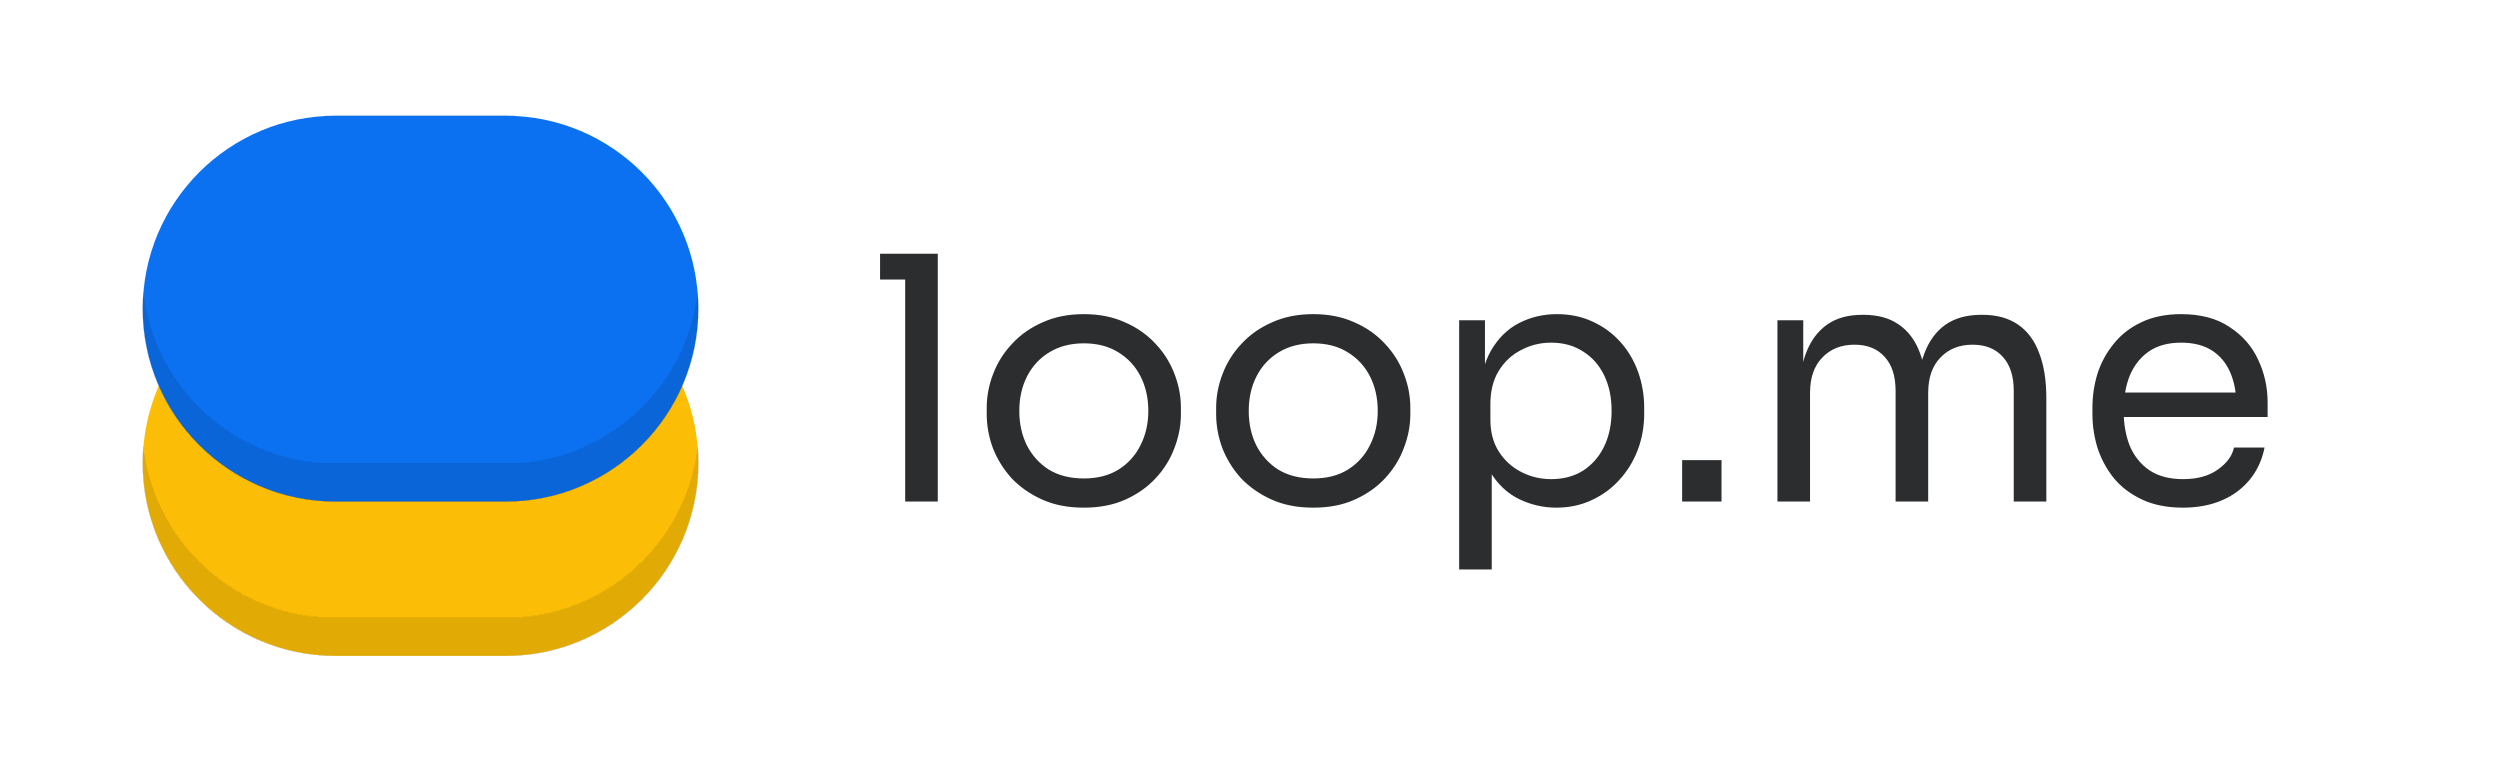
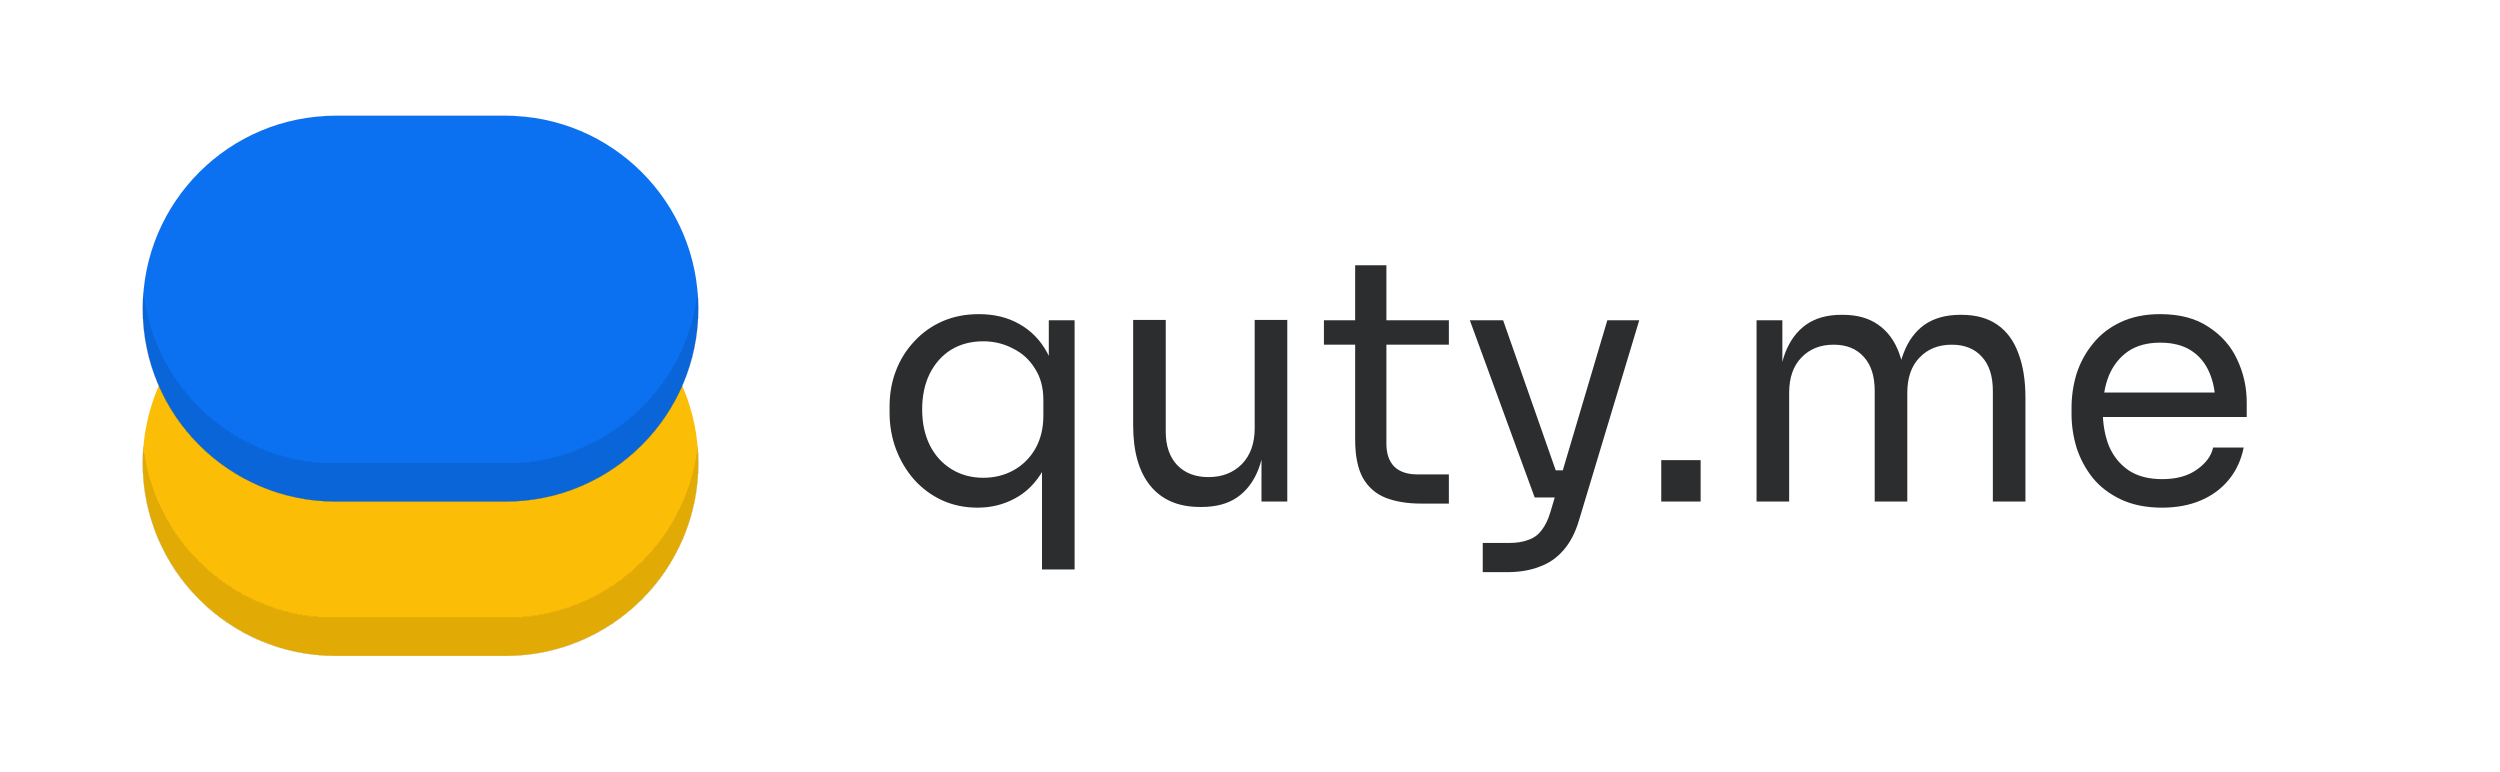
<svg xmlns="http://www.w3.org/2000/svg" width="648" height="200" viewBox="0 0 648 200" fill="none">
-   <path d="M234.624 130V65.76H243.072V130H234.624ZM228.112 72.448V65.76H243.072V72.448H228.112ZM280.924 131.584C276.817 131.584 273.209 130.88 270.1 129.472C266.99 128.064 264.35 126.216 262.18 123.928C260.068 121.581 258.454 118.971 257.34 116.096C256.284 113.221 255.756 110.288 255.756 107.296V105.712C255.756 102.72 256.313 99.787 257.428 96.912C258.542 93.979 260.185 91.368 262.356 89.08C264.526 86.733 267.166 84.885 270.276 83.536C273.385 82.128 276.934 81.424 280.924 81.424C284.913 81.424 288.462 82.128 291.572 83.536C294.681 84.885 297.321 86.733 299.492 89.08C301.662 91.368 303.305 93.979 304.42 96.912C305.534 99.787 306.092 102.72 306.092 105.712V107.296C306.092 110.288 305.534 113.221 304.42 116.096C303.364 118.971 301.75 121.581 299.58 123.928C297.468 126.216 294.857 128.064 291.748 129.472C288.638 130.88 285.03 131.584 280.924 131.584ZM280.924 124.016C284.444 124.016 287.436 123.253 289.9 121.728C292.422 120.144 294.329 118.032 295.62 115.392C296.969 112.752 297.644 109.789 297.644 106.504C297.644 103.16 296.969 100.168 295.62 97.528C294.27 94.888 292.334 92.805 289.812 91.28C287.348 89.755 284.385 88.992 280.924 88.992C277.521 88.992 274.558 89.755 272.036 91.28C269.513 92.805 267.577 94.888 266.228 97.528C264.878 100.168 264.204 103.16 264.204 106.504C264.204 109.789 264.849 112.752 266.14 115.392C267.489 118.032 269.396 120.144 271.86 121.728C274.382 123.253 277.404 124.016 280.924 124.016ZM340.392 131.584C336.286 131.584 332.678 130.88 329.568 129.472C326.459 128.064 323.819 126.216 321.648 123.928C319.536 121.581 317.923 118.971 316.808 116.096C315.752 113.221 315.224 110.288 315.224 107.296V105.712C315.224 102.72 315.782 99.787 316.896 96.912C318.011 93.979 319.654 91.368 321.824 89.08C323.995 86.733 326.635 84.885 329.744 83.536C332.854 82.128 336.403 81.424 340.392 81.424C344.382 81.424 347.931 82.128 351.04 83.536C354.15 84.885 356.79 86.733 358.96 89.08C361.131 91.368 362.774 93.979 363.888 96.912C365.003 99.787 365.56 102.72 365.56 105.712V107.296C365.56 110.288 365.003 113.221 363.888 116.096C362.832 118.971 361.219 121.581 359.048 123.928C356.936 126.216 354.326 128.064 351.216 129.472C348.107 130.88 344.499 131.584 340.392 131.584ZM340.392 124.016C343.912 124.016 346.904 123.253 349.368 121.728C351.891 120.144 353.798 118.032 355.088 115.392C356.438 112.752 357.112 109.789 357.112 106.504C357.112 103.16 356.438 100.168 355.088 97.528C353.739 94.888 351.803 92.805 349.28 91.28C346.816 89.755 343.854 88.992 340.392 88.992C336.99 88.992 334.027 89.755 331.504 91.28C328.982 92.805 327.046 94.888 325.696 97.528C324.347 100.168 323.672 103.16 323.672 106.504C323.672 109.789 324.318 112.752 325.608 115.392C326.958 118.032 328.864 120.144 331.328 121.728C333.851 123.253 336.872 124.016 340.392 124.016ZM378.213 147.6V83.008H384.901V103.336L383.317 103.16C383.611 98.115 384.667 94.008 386.485 90.84C388.363 87.613 390.797 85.237 393.789 83.712C396.781 82.187 400.037 81.424 403.557 81.424C406.96 81.424 410.04 82.069 412.797 83.36C415.613 84.651 418.019 86.411 420.013 88.64C422.008 90.869 423.533 93.451 424.589 96.384C425.645 99.317 426.173 102.427 426.173 105.712V107.296C426.173 110.581 425.616 113.691 424.501 116.624C423.387 119.557 421.803 122.139 419.749 124.368C417.755 126.597 415.349 128.357 412.533 129.648C409.776 130.939 406.725 131.584 403.381 131.584C400.037 131.584 396.84 130.851 393.789 129.384C390.739 127.917 388.216 125.541 386.221 122.256C384.227 118.971 383.083 114.659 382.789 109.32L386.661 116.36V147.6H378.213ZM402.061 124.192C405.229 124.192 407.987 123.459 410.333 121.992C412.68 120.467 414.499 118.384 415.789 115.744C417.08 113.045 417.725 109.965 417.725 106.504C417.725 102.984 417.08 99.904 415.789 97.264C414.499 94.624 412.68 92.571 410.333 91.104C407.987 89.579 405.229 88.816 402.061 88.816C399.245 88.816 396.635 89.461 394.229 90.752C391.824 91.984 389.888 93.803 388.421 96.208C387.013 98.555 386.309 101.4 386.309 104.744V108.792C386.309 112.019 387.043 114.776 388.509 117.064C389.976 119.352 391.912 121.112 394.317 122.344C396.723 123.576 399.304 124.192 402.061 124.192ZM436.01 130V119.264H446.218V130H436.01ZM460.713 130V83.008H467.401V103.16H466.345C466.345 98.584 466.932 94.712 468.105 91.544C469.337 88.317 471.156 85.853 473.561 84.152C475.967 82.451 479.017 81.6 482.713 81.6H483.065C486.761 81.6 489.812 82.451 492.217 84.152C494.681 85.853 496.5 88.317 497.673 91.544C498.847 94.712 499.433 98.584 499.433 103.16H496.969C496.969 98.584 497.585 94.712 498.817 91.544C500.049 88.317 501.868 85.853 504.273 84.152C506.737 82.451 509.817 81.6 513.513 81.6H513.865C517.561 81.6 520.641 82.451 523.105 84.152C525.569 85.853 527.388 88.317 528.561 91.544C529.793 94.712 530.409 98.584 530.409 103.16V130H521.961V101.312C521.961 97.499 521.023 94.565 519.145 92.512C517.268 90.4 514.657 89.344 511.313 89.344C507.852 89.344 505.065 90.459 502.953 92.688C500.841 94.859 499.785 97.909 499.785 101.84V130H491.337V101.312C491.337 97.499 490.399 94.565 488.521 92.512C486.644 90.4 484.033 89.344 480.689 89.344C477.228 89.344 474.441 90.459 472.329 92.688C470.217 94.859 469.161 97.909 469.161 101.84V130H460.713ZM565.853 131.584C561.747 131.584 558.197 130.88 555.205 129.472C552.213 128.064 549.779 126.216 547.901 123.928C546.024 121.581 544.616 118.971 543.677 116.096C542.797 113.221 542.357 110.288 542.357 107.296V105.712C542.357 102.661 542.797 99.699 543.677 96.824C544.616 93.949 546.024 91.368 547.901 89.08C549.779 86.733 552.155 84.885 555.029 83.536C557.963 82.128 561.395 81.424 565.325 81.424C570.429 81.424 574.624 82.539 577.909 84.768C581.253 86.939 583.717 89.755 585.301 93.216C586.944 96.677 587.765 100.373 587.765 104.304V108.088H546.053V101.752H581.605L579.669 105.184C579.669 101.84 579.141 98.965 578.085 96.56C577.029 94.096 575.445 92.189 573.333 90.84C571.221 89.491 568.552 88.816 565.325 88.816C561.981 88.816 559.195 89.579 556.965 91.104C554.795 92.629 553.152 94.712 552.037 97.352C550.981 99.992 550.453 103.043 550.453 106.504C550.453 109.848 550.981 112.869 552.037 115.568C553.152 118.208 554.853 120.32 557.141 121.904C559.429 123.429 562.333 124.192 565.853 124.192C569.549 124.192 572.541 123.371 574.829 121.728C577.176 120.085 578.584 118.179 579.053 116.008H586.973C586.328 119.235 585.037 122.021 583.101 124.368C581.165 126.715 578.731 128.504 575.797 129.736C572.864 130.968 569.549 131.584 565.853 131.584Z" fill="#2B2D2E" />
-   <g filter="url(#filter0_i_622_186)">
+   <path d="M270.088 147.6V116.008L273.432 109.32C273.256 114.424 272.229 118.619 270.352 121.904C268.475 125.189 266.04 127.624 263.048 129.208C260.115 130.792 256.888 131.584 253.368 131.584C250.024 131.584 246.944 130.939 244.128 129.648C241.371 128.357 238.965 126.568 236.912 124.28C234.917 121.992 233.363 119.381 232.248 116.448C231.133 113.456 230.576 110.288 230.576 106.944V105.36C230.576 102.016 231.133 98.907 232.248 96.032C233.363 93.157 234.947 90.635 237 88.464C239.053 86.235 241.488 84.504 244.304 83.272C247.12 82.04 250.259 81.424 253.72 81.424C257.709 81.424 261.2 82.275 264.192 83.976C267.243 85.677 269.648 88.141 271.408 91.368C273.168 94.595 274.136 98.525 274.312 103.16H271.848V83.008H278.536V147.6H270.088ZM254.864 123.84C257.739 123.84 260.349 123.195 262.696 121.904C265.043 120.613 266.92 118.765 268.328 116.36C269.736 113.896 270.44 111.021 270.44 107.736V103.688C270.44 100.461 269.707 97.733 268.24 95.504C266.832 93.216 264.925 91.485 262.52 90.312C260.173 89.08 257.621 88.464 254.864 88.464C251.696 88.464 248.909 89.197 246.504 90.664C244.157 92.131 242.309 94.213 240.96 96.912C239.669 99.552 239.024 102.632 239.024 106.152C239.024 109.672 239.699 112.781 241.048 115.48C242.397 118.12 244.275 120.173 246.68 121.64C249.085 123.107 251.813 123.84 254.864 123.84ZM311.048 131.408C305.475 131.408 301.192 129.589 298.2 125.952C295.208 122.315 293.712 117.064 293.712 110.2V82.92H302.16V111.872C302.16 115.568 303.157 118.472 305.152 120.584C307.147 122.637 309.845 123.664 313.248 123.664C316.768 123.664 319.643 122.549 321.872 120.32C324.101 118.032 325.216 114.923 325.216 110.992V82.92H333.664V130H326.976V109.848H328.032C328.032 114.483 327.416 118.413 326.184 121.64C324.952 124.808 323.104 127.243 320.64 128.944C318.235 130.587 315.155 131.408 311.4 131.408H311.048ZM368.33 130.528C364.81 130.528 361.759 130.029 359.178 129.032C356.655 128.035 354.69 126.333 353.282 123.928C351.932 121.464 351.258 118.149 351.258 113.984V68.752H359.354V115.04C359.354 117.563 360.028 119.528 361.378 120.936C362.786 122.285 364.751 122.96 367.274 122.96H375.546V130.528H368.33ZM343.162 89.344V83.008H375.546V89.344H343.162ZM384.326 148.304V140.736H391.102C393.097 140.736 394.769 140.472 396.118 139.944C397.526 139.475 398.67 138.653 399.55 137.48C400.489 136.307 401.252 134.752 401.838 132.816L416.622 83.008H424.894L409.23 135.016C408.292 138.125 406.972 140.648 405.27 142.584C403.569 144.579 401.486 146.016 399.022 146.896C396.617 147.835 393.801 148.304 390.574 148.304H384.326ZM398.67 128.944V121.904H408.878V128.944H398.67ZM397.79 128.944L380.982 83.008H389.606L405.71 128.944H397.79ZM430.596 130V119.264H440.804V130H430.596ZM455.299 130V83.008H461.987V103.16H460.931C460.931 98.584 461.518 94.712 462.691 91.544C463.923 88.317 465.742 85.853 468.147 84.152C470.552 82.451 473.603 81.6 477.299 81.6H477.651C481.347 81.6 484.398 82.451 486.803 84.152C489.267 85.853 491.086 88.317 492.259 91.544C493.432 94.712 494.019 98.584 494.019 103.16H491.555C491.555 98.584 492.171 94.712 493.403 91.544C494.635 88.317 496.454 85.853 498.859 84.152C501.323 82.451 504.403 81.6 508.099 81.6H508.451C512.147 81.6 515.227 82.451 517.691 84.152C520.155 85.853 521.974 88.317 523.147 91.544C524.379 94.712 524.995 98.584 524.995 103.16V130H516.547V101.312C516.547 97.499 515.608 94.565 513.731 92.512C511.854 90.4 509.243 89.344 505.899 89.344C502.438 89.344 499.651 90.459 497.539 92.688C495.427 94.859 494.371 97.909 494.371 101.84V130H485.923V101.312C485.923 97.499 484.984 94.565 483.107 92.512C481.23 90.4 478.619 89.344 475.275 89.344C471.814 89.344 469.027 90.459 466.915 92.688C464.803 94.859 463.747 97.909 463.747 101.84V130H455.299ZM560.439 131.584C556.333 131.584 552.783 130.88 549.791 129.472C546.799 128.064 544.365 126.216 542.487 123.928C540.61 121.581 539.202 118.971 538.263 116.096C537.383 113.221 536.943 110.288 536.943 107.296V105.712C536.943 102.661 537.383 99.699 538.263 96.824C539.202 93.949 540.61 91.368 542.487 89.08C544.365 86.733 546.741 84.885 549.615 83.536C552.549 82.128 555.981 81.424 559.911 81.424C565.015 81.424 569.21 82.539 572.495 84.768C575.839 86.939 578.303 89.755 579.887 93.216C581.53 96.677 582.351 100.373 582.351 104.304V108.088H540.639V101.752H576.191L574.255 105.184C574.255 101.84 573.727 98.965 572.671 96.56C571.615 94.096 570.031 92.189 567.919 90.84C565.807 89.491 563.138 88.816 559.911 88.816C556.567 88.816 553.781 89.579 551.551 91.104C549.381 92.629 547.738 94.712 546.623 97.352C545.567 99.992 545.039 103.043 545.039 106.504C545.039 109.848 545.567 112.869 546.623 115.568C547.738 118.208 549.439 120.32 551.727 121.904C554.015 123.429 556.919 124.192 560.439 124.192C564.135 124.192 567.127 123.371 569.415 121.728C571.762 120.085 573.17 118.179 573.639 116.008H581.559C580.914 119.235 579.623 122.021 577.687 124.368C575.751 126.715 573.317 128.504 570.383 129.736C567.45 130.968 564.135 131.584 560.439 131.584Z" fill="#2B2D2E" />
+   <g filter="url(#filter0_i_635_85)">
    <rect x="37" y="70" width="144" height="100" rx="50" fill="#FBBD05" />
  </g>
-   <g filter="url(#filter1_i_622_186)">
+   <g filter="url(#filter1_i_635_85)">
    <rect x="37" y="30" width="144" height="100" rx="50" fill="#0B71F1" />
  </g>
  <defs>
-     <filter id="filter0_i_622_186" x="37" y="70" width="144" height="100" filterUnits="userSpaceOnUse" color-interpolation-filters="sRGB">
+     <filter id="filter0_i_635_85" x="37" y="70" width="144" height="100" filterUnits="userSpaceOnUse" color-interpolation-filters="sRGB">
      <feFlood flood-opacity="0" result="BackgroundImageFix" />
      <feBlend mode="normal" in="SourceGraphic" in2="BackgroundImageFix" result="shape" />
      <feColorMatrix in="SourceAlpha" type="matrix" values="0 0 0 0 0 0 0 0 0 0 0 0 0 0 0 0 0 0 127 0" result="hardAlpha" />
      <feOffset dy="-10" />
      <feComposite in2="hardAlpha" operator="arithmetic" k2="-1" k3="1" />
      <feColorMatrix type="matrix" values="0 0 0 0 0 0 0 0 0 0 0 0 0 0 0 0 0 0 0.1 0" />
-       <feBlend mode="normal" in2="shape" result="effect1_innerShadow_622_186" />
+       <feBlend mode="normal" in2="shape" result="effect1_innerShadow_635_85" />
    </filter>
-     <filter id="filter1_i_622_186" x="37" y="30" width="144" height="100" filterUnits="userSpaceOnUse" color-interpolation-filters="sRGB">
+     <filter id="filter1_i_635_85" x="37" y="30" width="144" height="100" filterUnits="userSpaceOnUse" color-interpolation-filters="sRGB">
      <feFlood flood-opacity="0" result="BackgroundImageFix" />
      <feBlend mode="normal" in="SourceGraphic" in2="BackgroundImageFix" result="shape" />
      <feColorMatrix in="SourceAlpha" type="matrix" values="0 0 0 0 0 0 0 0 0 0 0 0 0 0 0 0 0 0 127 0" result="hardAlpha" />
      <feOffset dy="-10" />
      <feComposite in2="hardAlpha" operator="arithmetic" k2="-1" k3="1" />
      <feColorMatrix type="matrix" values="0 0 0 0 0 0 0 0 0 0 0 0 0 0 0 0 0 0 0.1 0" />
-       <feBlend mode="normal" in2="shape" result="effect1_innerShadow_622_186" />
+       <feBlend mode="normal" in2="shape" result="effect1_innerShadow_635_85" />
    </filter>
  </defs>
</svg>
